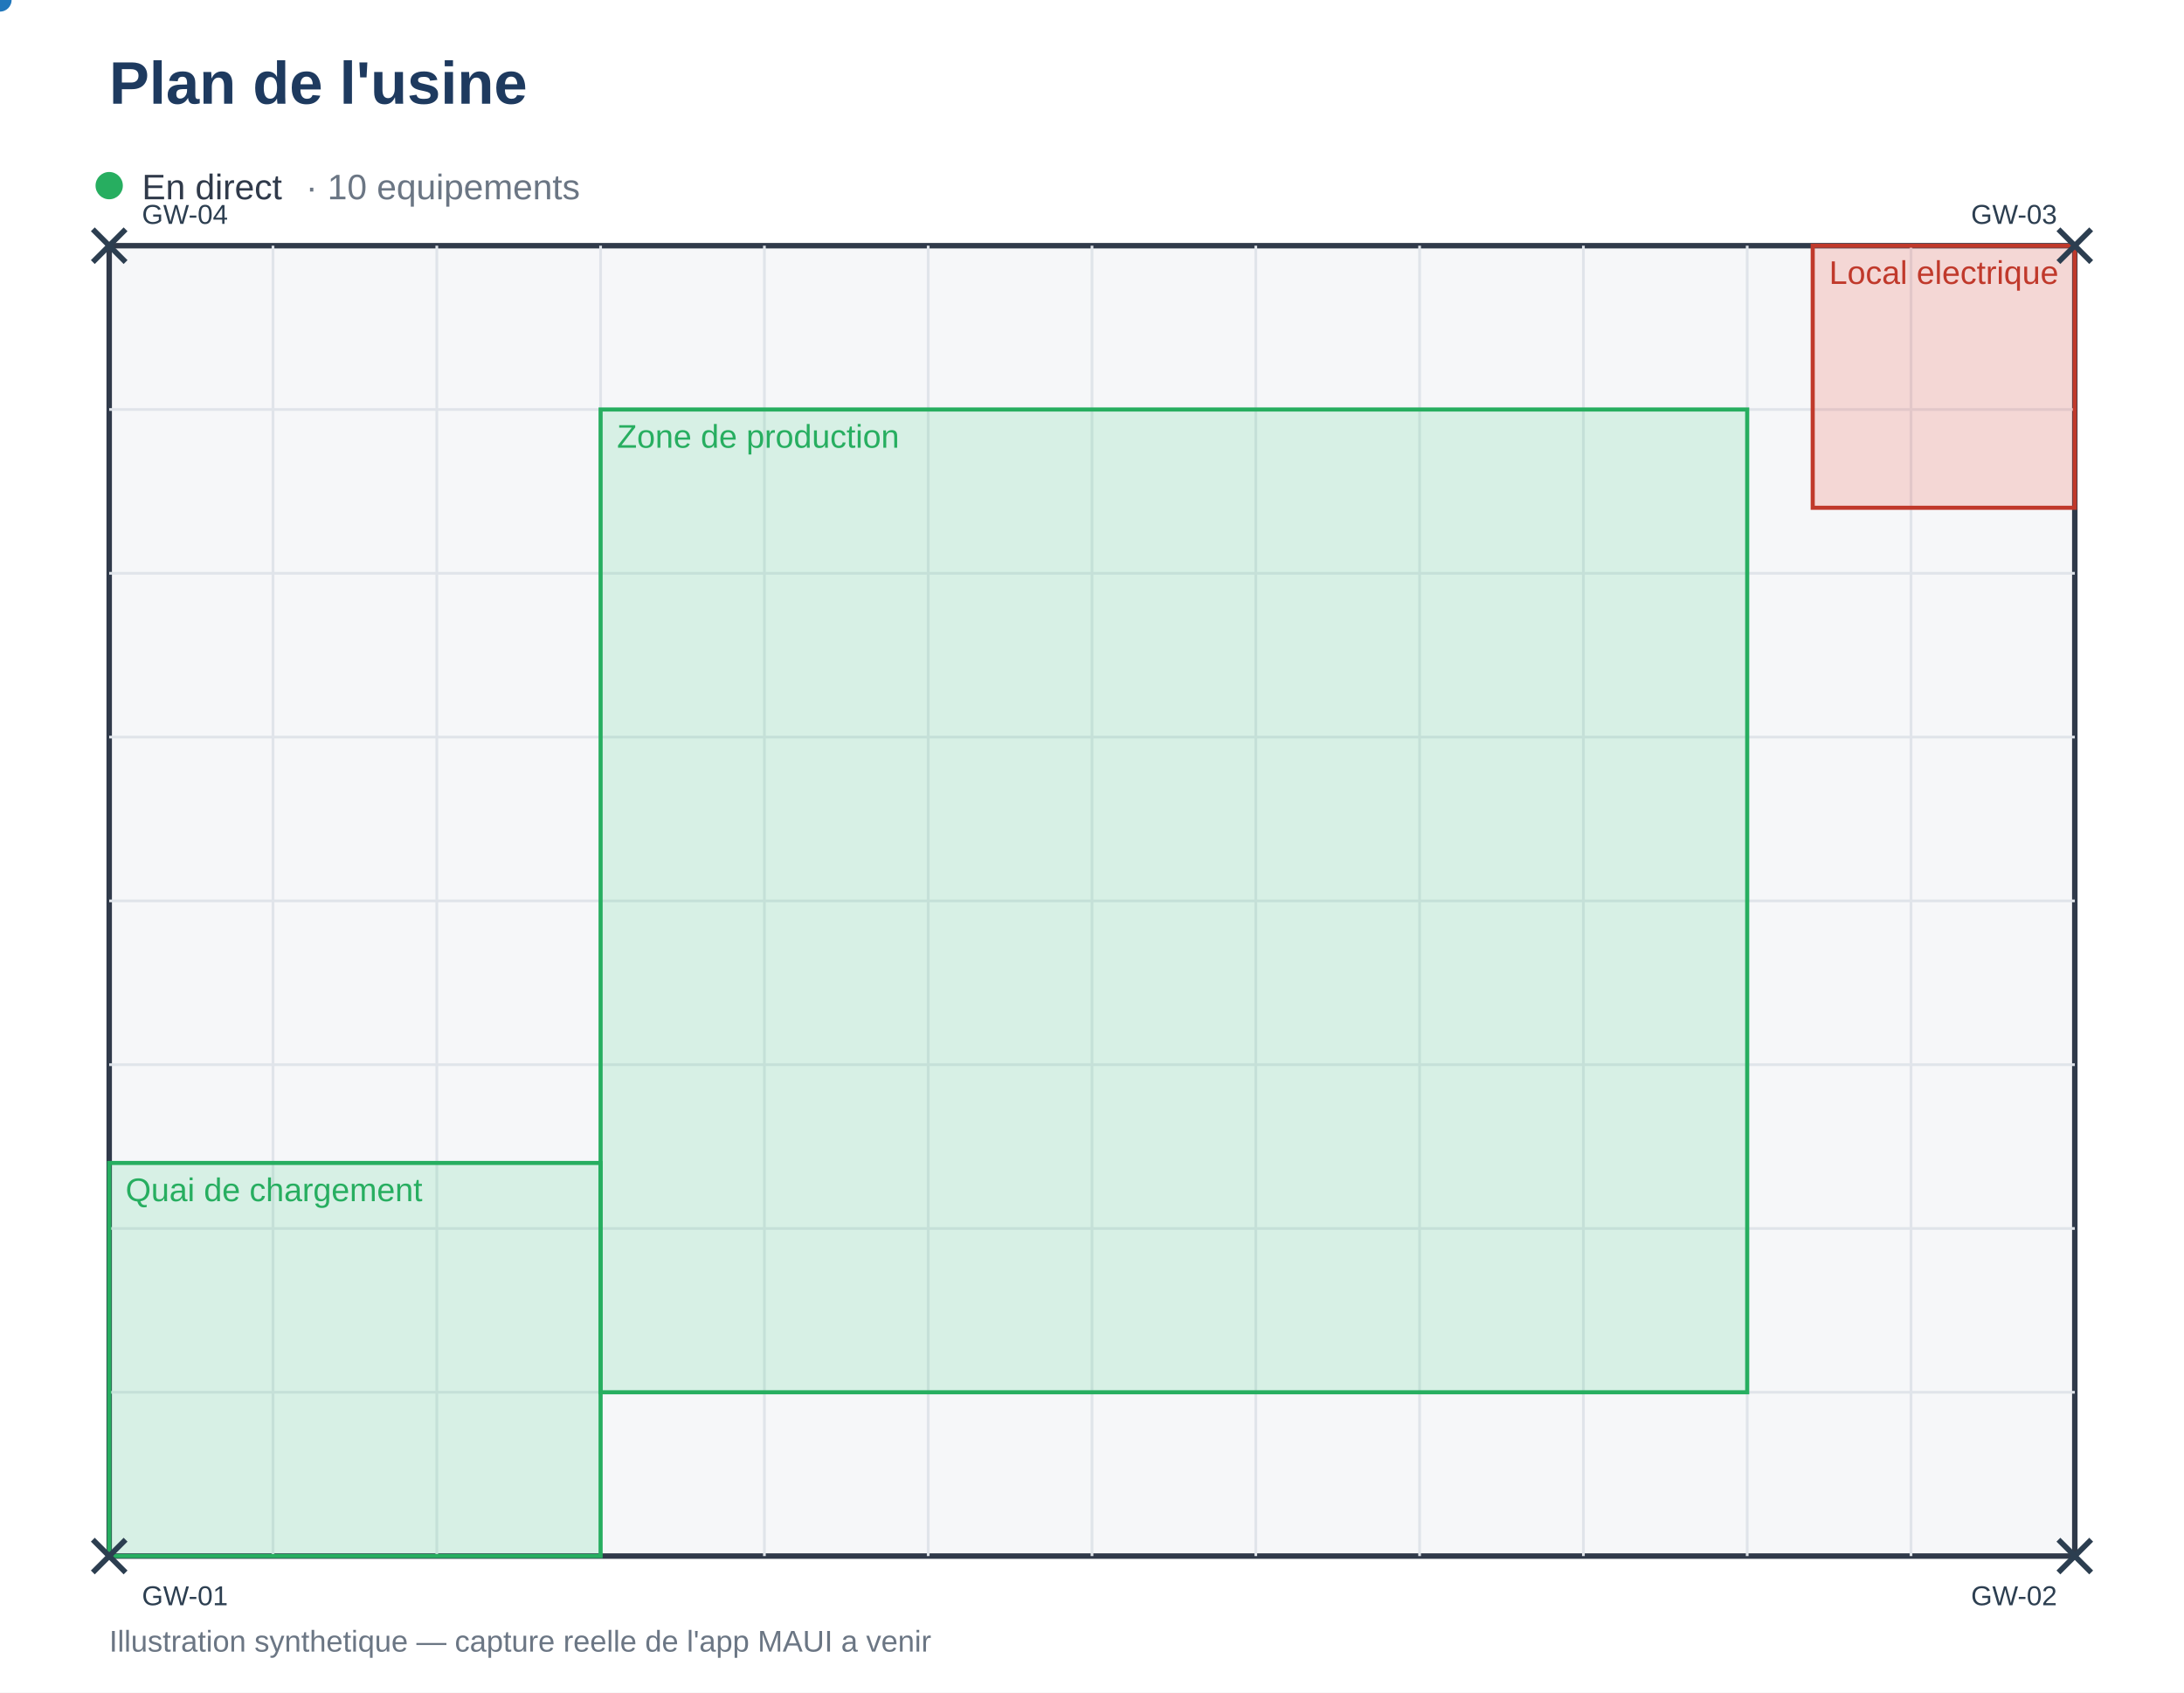
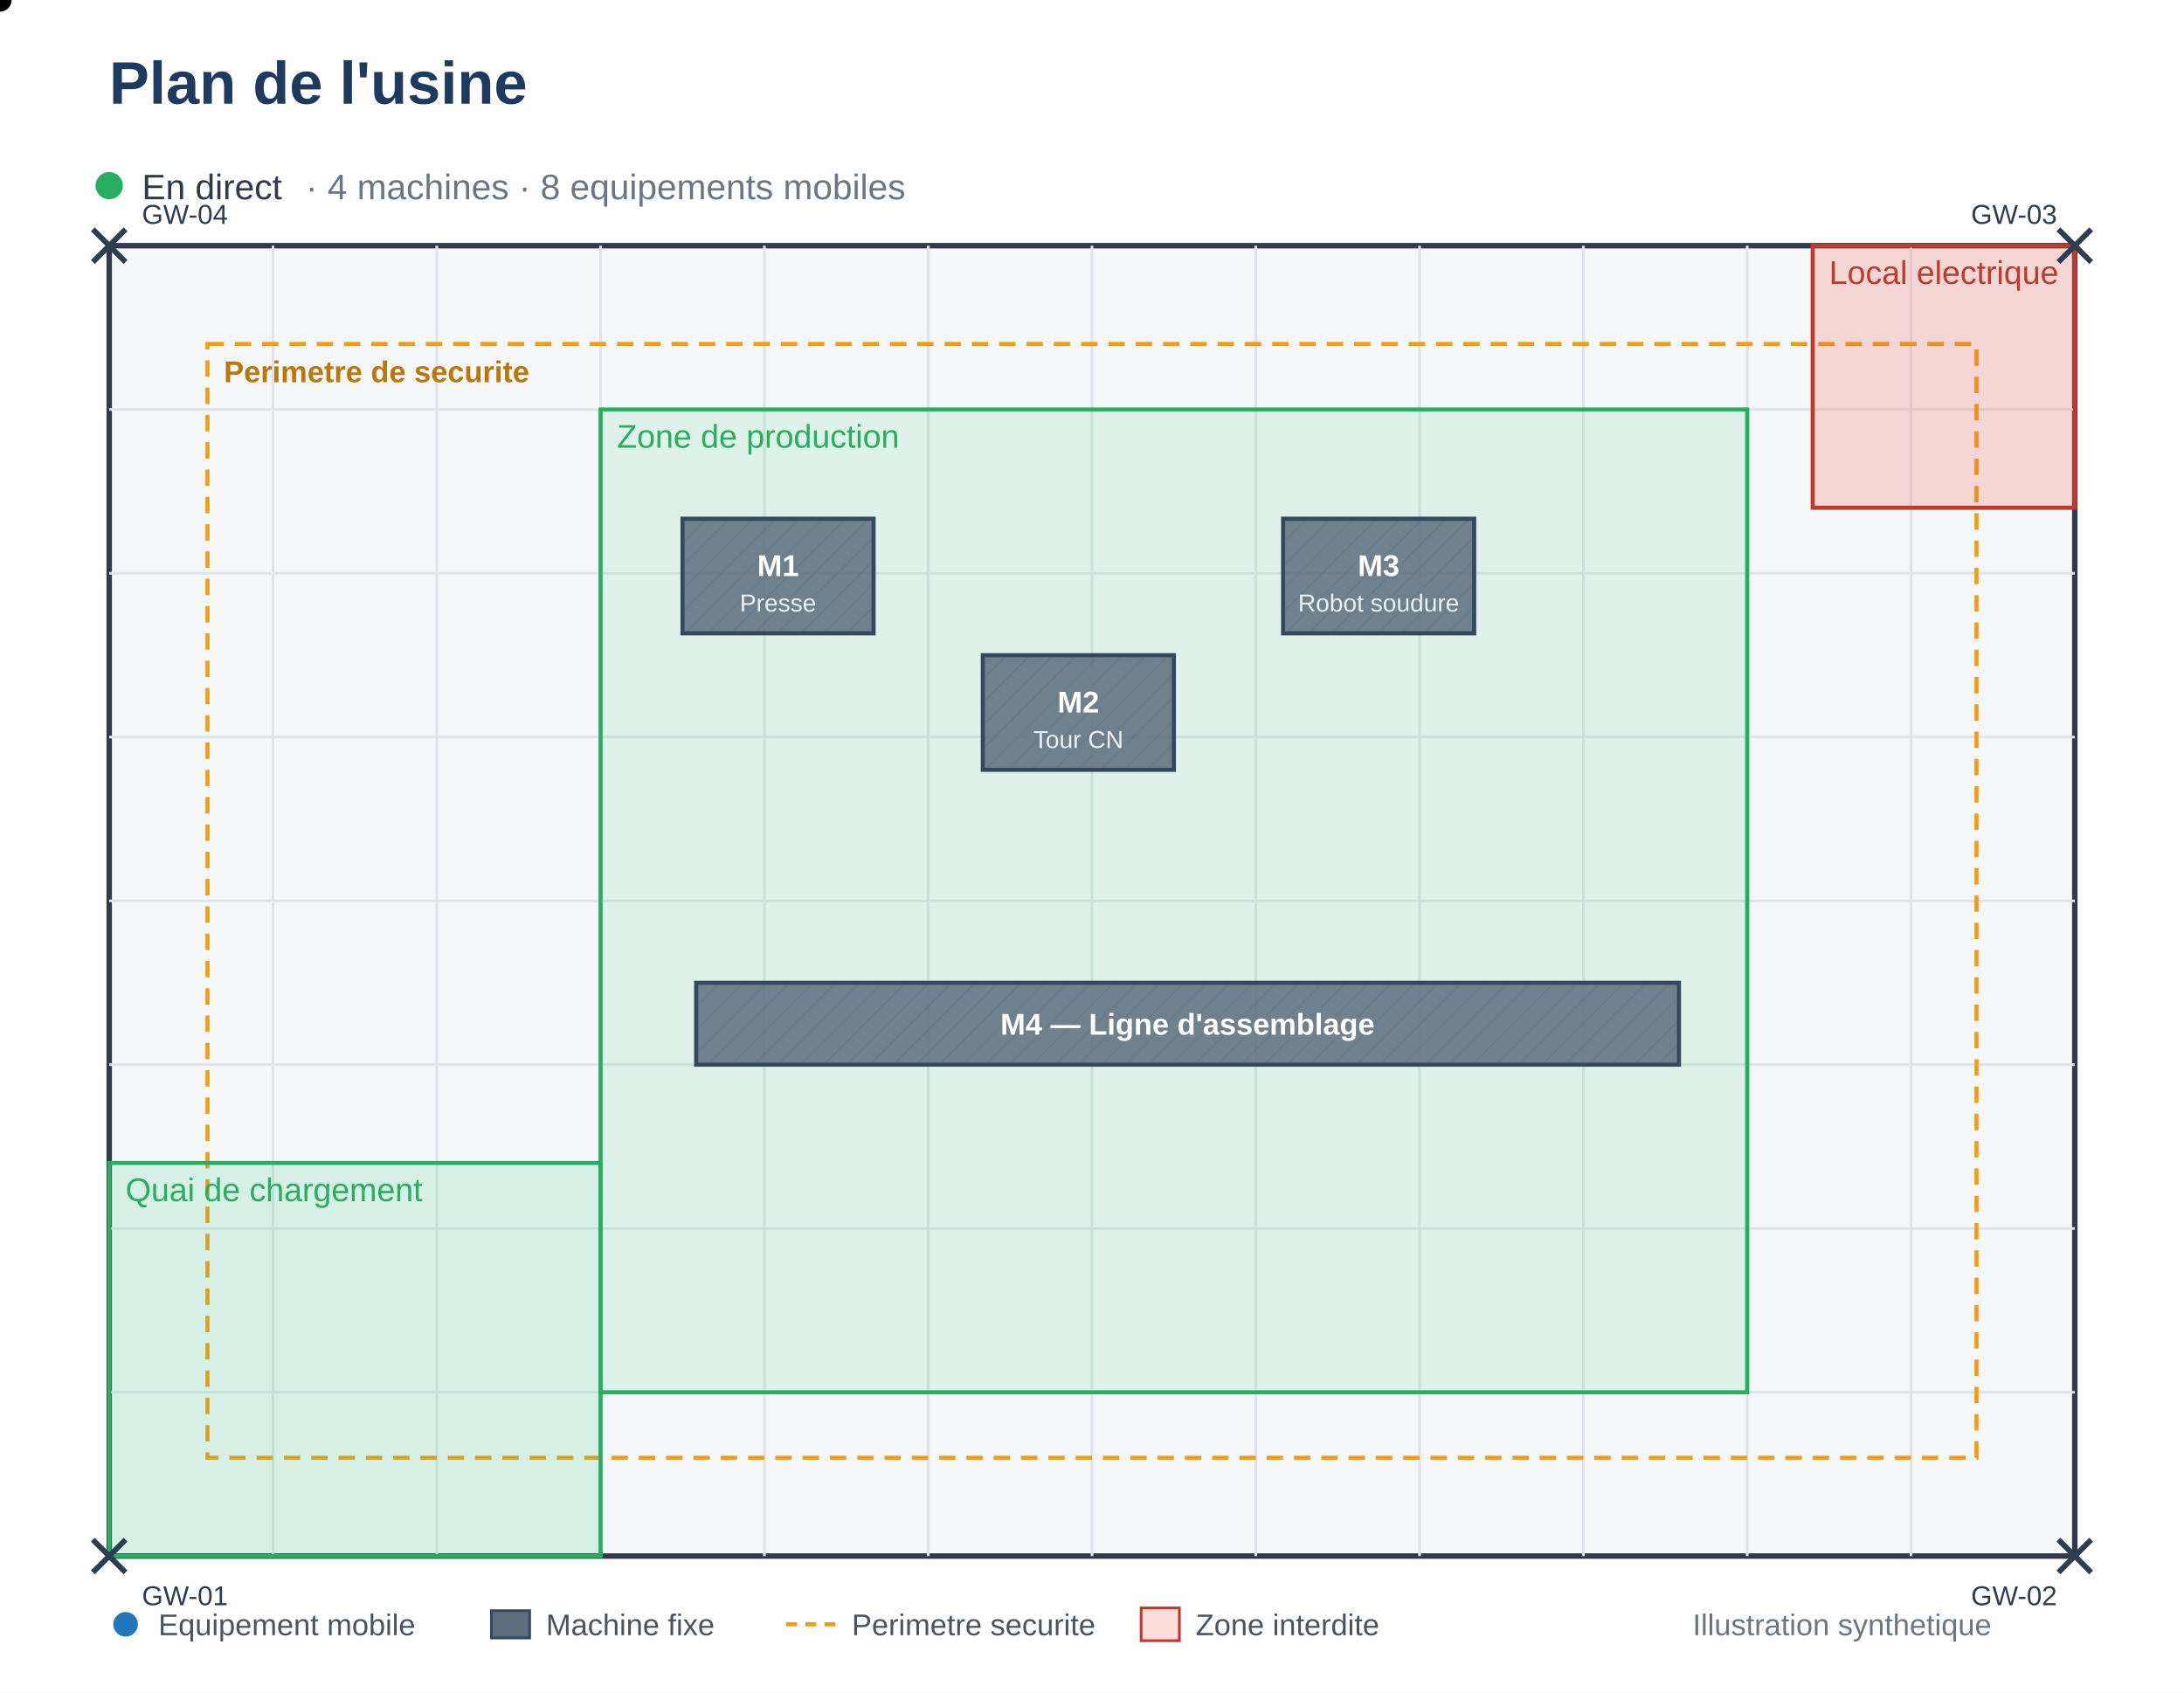
<svg xmlns="http://www.w3.org/2000/svg" viewBox="0 0 800 620" font-family="Segoe UI, Arial, sans-serif">
  <rect width="800" height="620" fill="#FFFFFF" />
  <text x="40" y="38" font-size="22" font-weight="700" fill="#1E3A5F">Plan de l'usine</text>
  <g transform="translate(40,68)">
    <circle cx="0" cy="0" r="5" fill="#27AE60" />
    <text x="12" y="5" font-size="13" fill="#303A4A">En direct</text>
-     <text x="72" y="5" font-size="13" fill="#6B7684">· 10 equipements</text>
+     <text x="72" y="5" font-size="13" fill="#6B7684">· 4 machines · 8 equipements mobiles</text>
  </g>
  <rect x="40" y="90" width="720" height="480" fill="#F6F7F9" stroke="#303A4A" stroke-width="2" />
  <g stroke="#E0E4EA" stroke-width="1">
    <line x1="100" y1="90" x2="100" y2="570" />
    <line x1="160" y1="90" x2="160" y2="570" />
    <line x1="220" y1="90" x2="220" y2="570" />
    <line x1="280" y1="90" x2="280" y2="570" />
    <line x1="340" y1="90" x2="340" y2="570" />
    <line x1="400" y1="90" x2="400" y2="570" />
    <line x1="460" y1="90" x2="460" y2="570" />
    <line x1="520" y1="90" x2="520" y2="570" />
    <line x1="580" y1="90" x2="580" y2="570" />
    <line x1="640" y1="90" x2="640" y2="570" />
    <line x1="700" y1="90" x2="700" y2="570" />
    <line x1="40" y1="150" x2="760" y2="150" />
    <line x1="40" y1="210" x2="760" y2="210" />
    <line x1="40" y1="270" x2="760" y2="270" />
    <line x1="40" y1="330" x2="760" y2="330" />
    <line x1="40" y1="390" x2="760" y2="390" />
    <line x1="40" y1="450" x2="760" y2="450" />
    <line x1="40" y1="510" x2="760" y2="510" />
  </g>
  <g>
+     <rect x="76" y="126" width="648" height="408" fill="none" stroke="#F39C12" stroke-width="1.5" stroke-dasharray="6,4" />
+     <text x="82" y="140" font-size="11" font-weight="700" fill="#B9770E">Perimetre de securite</text>
+   </g>
+   <g>
    <rect x="40" y="426" width="180" height="144" fill="#2ECC71" fill-opacity="0.15" stroke="#27AE60" stroke-width="1.5" />
    <text x="46" y="440" font-size="12" fill="#27AE60">Quai de chargement</text>
  </g>
  <g>
-     <rect x="220" y="150" width="420" height="360" fill="#2ECC71" fill-opacity="0.15" stroke="#27AE60" stroke-width="1.5" />
+     <rect x="220" y="150" width="420" height="360" fill="#2ECC71" fill-opacity="0.12" stroke="#27AE60" stroke-width="1.5" />
    <text x="226" y="164" font-size="12" fill="#27AE60">Zone de production</text>
  </g>
  <g>
    <rect x="664" y="90" width="96" height="96" fill="#E74C3C" fill-opacity="0.19" stroke="#C0392B" stroke-width="1.5" />
    <text x="670" y="104" font-size="12" fill="#C0392B">Local electrique</text>
+   </g>
+   <defs>
+     <pattern id="hachures" patternUnits="userSpaceOnUse" width="6" height="6" patternTransform="rotate(45)">
+       <line x1="0" y1="0" x2="0" y2="6" stroke="#5D6D7E" stroke-width="1" />
+     </pattern>
+   </defs>
+   <g>
+     <g transform="translate(250,190)">
+       <rect width="70" height="42" fill="url(#hachures)" opacity="0.35" />
+       <rect width="70" height="42" fill="#5D6D7E" fill-opacity="0.85" stroke="#34495E" stroke-width="1.5" />
+       <text x="35" y="21" text-anchor="middle" font-size="11" font-weight="700" fill="#FFFFFF">M1</text>
+       <text x="35" y="34" text-anchor="middle" font-size="9" fill="#ECF0F1">Presse</text>
+     </g>
+     <g transform="translate(360,240)">
+       <rect width="70" height="42" fill="url(#hachures)" opacity="0.35" />
+       <rect width="70" height="42" fill="#5D6D7E" fill-opacity="0.85" stroke="#34495E" stroke-width="1.5" />
+       <text x="35" y="21" text-anchor="middle" font-size="11" font-weight="700" fill="#FFFFFF">M2</text>
+       <text x="35" y="34" text-anchor="middle" font-size="9" fill="#ECF0F1">Tour CN</text>
+     </g>
+     <g transform="translate(470,190)">
+       <rect width="70" height="42" fill="url(#hachures)" opacity="0.35" />
+       <rect width="70" height="42" fill="#5D6D7E" fill-opacity="0.85" stroke="#34495E" stroke-width="1.5" />
+       <text x="35" y="21" text-anchor="middle" font-size="11" font-weight="700" fill="#FFFFFF">M3</text>
+       <text x="35" y="34" text-anchor="middle" font-size="9" fill="#ECF0F1">Robot soudure</text>
+     </g>
+     <g transform="translate(255,360)">
+       <rect width="360" height="30" fill="url(#hachures)" opacity="0.35" />
+       <rect width="360" height="30" fill="#5D6D7E" fill-opacity="0.85" stroke="#34495E" stroke-width="1.5" />
+       <text x="180" y="19" text-anchor="middle" font-size="11" font-weight="700" fill="#FFFFFF">M4 — Ligne d'assemblage</text>
+     </g>
  </g>
  <g stroke="#2C3E50" stroke-width="2" fill="none">
    <line x1="34" y1="564" x2="46" y2="576" />
    <line x1="34" y1="576" x2="46" y2="564" />
    <line x1="754" y1="564" x2="766" y2="576" />
    <line x1="754" y1="576" x2="766" y2="564" />
    <line x1="754" y1="84" x2="766" y2="96" />
    <line x1="754" y1="96" x2="766" y2="84" />
    <line x1="34" y1="84" x2="46" y2="96" />
    <line x1="34" y1="96" x2="46" y2="84" />
  </g>
  <g fill="#2C3E50" font-size="10">
    <text x="52" y="588">GW-01</text>
    <text x="722" y="588">GW-02</text>
    <text x="722" y="82">GW-03</text>
    <text x="52" y="82">GW-04</text>
  </g>
  <defs>
    <path id="t1" d="M120,530 L160,510 L180,538 L140,550 Z" />
-     <path id="t2" d="M300,460 L360,440 L340,490 L280,480 Z" />
-     <path id="t3" d="M430,400 L490,380 L510,430 L450,440 Z" />
+     <path id="t2" d="M300,470 L360,450 L340,500 L280,490 Z" />
+     <path id="t3" d="M430,410 L490,400 L510,440 L450,450 Z" />
    <path id="t4" d="M600,240 L660,200 L710,140 L680,120 L620,200 L580,260 Z" />
    <path id="t5" d="M250,300 L310,280 L330,330 L270,340 Z" />
    <path id="t6" d="M540,300 L590,280 L620,340 L560,350 Z" />
-     <path id="t7" d="M380,240 L440,220 L460,270 L400,280 Z" />
+     <path id="t7" d="M380,470 L450,450 L470,510 L410,520 Z" />
    <path id="t8" d="M560,220 L640,180 L710,140 L700,120 L640,140 L580,180 Z" />
-     <path id="t9" d="M400,500 L460,480 L480,530 L420,540 Z" />
-     <path id="t10" d="M180,240 L240,220 L260,270 L200,280 Z" />
  </defs>
  <style>
    .pt { fill: #2177BB; stroke: #FFFFFF; stroke-width: 1.5; }
    .lbl { fill: #1A5D92; font-size: 11px; font-weight: 700; }
  </style>
  <g>
    <circle r="5" class="pt">
      <animateMotion dur="15s" repeatCount="indefinite" rotate="0">
        <mpath href="#t1" />
      </animateMotion>
    </circle>
-     <text class="lbl" dx="7" dy="-6">TAG-01
+     <text class="lbl" dx="7" dy="-6">EQ-01
      <animateMotion dur="15s" repeatCount="indefinite" rotate="0">
        <mpath href="#t1" />
      </animateMotion>
    </text>
  </g>
  <g>
    <circle r="5" class="pt">
      <animateMotion dur="15s" begin="1s" repeatCount="indefinite" rotate="0">
        <mpath href="#t2" />
      </animateMotion>
    </circle>
-     <text class="lbl" dx="7" dy="-6">TAG-02
+     <text class="lbl" dx="7" dy="-6">EQ-02
      <animateMotion dur="15s" begin="1s" repeatCount="indefinite" rotate="0">
        <mpath href="#t2" />
      </animateMotion>
    </text>
  </g>
  <g>
    <circle r="5" class="pt">
      <animateMotion dur="15s" begin="2s" repeatCount="indefinite" rotate="0">
        <mpath href="#t3" />
      </animateMotion>
    </circle>
-     <text class="lbl" dx="7" dy="-6">TAG-03
+     <text class="lbl" dx="7" dy="-6">EQ-03
      <animateMotion dur="15s" begin="2s" repeatCount="indefinite" rotate="0">
        <mpath href="#t3" />
      </animateMotion>
    </text>
  </g>
  <g>
    <circle r="5" stroke="#FFFFFF" stroke-width="1.5">
      <animate attributeName="fill" dur="15s" repeatCount="indefinite" values="#2177BB;#2177BB;#C0392B;#C0392B;#2177BB;#2177BB" keyTimes="0;0.36;0.4;0.56;0.6;1" />
      <animateMotion dur="15s" repeatCount="indefinite" rotate="0">
        <mpath href="#t4" />
      </animateMotion>
    </circle>
    <text dx="7" dy="-6" font-size="11" font-weight="700">
      <animate attributeName="fill" dur="15s" repeatCount="indefinite" values="#1A5D92;#1A5D92;#943126;#943126;#1A5D92;#1A5D92" keyTimes="0;0.36;0.4;0.56;0.6;1" />
-       TAG-04
+       EQ-04
      <animateMotion dur="15s" repeatCount="indefinite" rotate="0">
        <mpath href="#t4" />
      </animateMotion>
    </text>
  </g>
  <g>
    <circle r="5" class="pt">
      <animateMotion dur="15s" begin="3s" repeatCount="indefinite" rotate="0">
        <mpath href="#t5" />
      </animateMotion>
    </circle>
-     <text class="lbl" dx="7" dy="-6">TAG-05
+     <text class="lbl" dx="7" dy="-6">EQ-05
      <animateMotion dur="15s" begin="3s" repeatCount="indefinite" rotate="0">
        <mpath href="#t5" />
      </animateMotion>
    </text>
  </g>
  <g>
    <circle r="5" class="pt">
      <animateMotion dur="15s" begin="1.5s" repeatCount="indefinite" rotate="0">
        <mpath href="#t6" />
      </animateMotion>
    </circle>
-     <text class="lbl" dx="7" dy="-6">TAG-06
+     <text class="lbl" dx="7" dy="-6">EQ-06
      <animateMotion dur="15s" begin="1.5s" repeatCount="indefinite" rotate="0">
        <mpath href="#t6" />
      </animateMotion>
    </text>
  </g>
  <g>
    <circle r="5" class="pt">
      <animateMotion dur="15s" begin="2.5s" repeatCount="indefinite" rotate="0">
        <mpath href="#t7" />
      </animateMotion>
    </circle>
-     <text class="lbl" dx="7" dy="-6">TAG-07
+     <text class="lbl" dx="7" dy="-6">EQ-07
      <animateMotion dur="15s" begin="2.5s" repeatCount="indefinite" rotate="0">
        <mpath href="#t7" />
      </animateMotion>
    </text>
  </g>
  <g>
    <circle r="5" stroke="#FFFFFF" stroke-width="1.5">
      <animate attributeName="fill" dur="15s" begin="4s" repeatCount="indefinite" values="#2177BB;#2177BB;#C0392B;#C0392B;#2177BB;#2177BB" keyTimes="0;0.26;0.3;0.43;0.46;1" />
      <animateMotion dur="15s" begin="4s" repeatCount="indefinite" rotate="0">
        <mpath href="#t8" />
      </animateMotion>
    </circle>
    <text dx="7" dy="-6" font-size="11" font-weight="700">
      <animate attributeName="fill" dur="15s" begin="4s" repeatCount="indefinite" values="#1A5D92;#1A5D92;#943126;#943126;#1A5D92;#1A5D92" keyTimes="0;0.26;0.3;0.43;0.46;1" />
-       TAG-08
+       EQ-08
      <animateMotion dur="15s" begin="4s" repeatCount="indefinite" rotate="0">
        <mpath href="#t8" />
      </animateMotion>
    </text>
  </g>
-   <g>
-     <circle r="5" class="pt">
-       <animateMotion dur="15s" begin="0.5s" repeatCount="indefinite" rotate="0">
-         <mpath href="#t9" />
-       </animateMotion>
-     </circle>
-     <text class="lbl" dx="7" dy="-6">TAG-09
-       <animateMotion dur="15s" begin="0.5s" repeatCount="indefinite" rotate="0">
-         <mpath href="#t9" />
-       </animateMotion>
-     </text>
-   </g>
-   <g>
-     <circle r="5" class="pt">
-       <animateMotion dur="15s" begin="3.5s" repeatCount="indefinite" rotate="0">
-         <mpath href="#t10" />
-       </animateMotion>
-     </circle>
-     <text class="lbl" dx="7" dy="-6">TAG-10
-       <animateMotion dur="15s" begin="3.5s" repeatCount="indefinite" rotate="0">
-         <mpath href="#t10" />
-       </animateMotion>
-     </text>
-   </g>
-   <text x="40" y="605" font-size="11" fill="#6B7684">
-     Illustration synthetique — capture reelle de l'app MAUI a venir
-   </text>
+   <g transform="translate(40,595)" font-size="11" fill="#4A5461">
+     <circle cx="6" cy="0" r="5" fill="#2177BB" stroke="#FFFFFF" stroke-width="1" />
+     <text x="18" y="4">Equipement mobile</text>
+     <rect x="140" y="-5" width="14" height="10" fill="#5D6D7E" stroke="#34495E" />
+     <text x="160" y="4">Machine fixe</text>
+     <line x1="248" y1="0" x2="266" y2="0" stroke="#F39C12" stroke-width="1.5" stroke-dasharray="4,3" />
+     <text x="272" y="4">Perimetre securite</text>
+     <rect x="378" y="-6" width="14" height="12" fill="#E74C3C" fill-opacity="0.19" stroke="#C0392B" />
+     <text x="398" y="4">Zone interdite</text>
+     <text x="580" y="4" fill="#6B7684">Illustration synthetique</text>
+   </g>
</svg>
